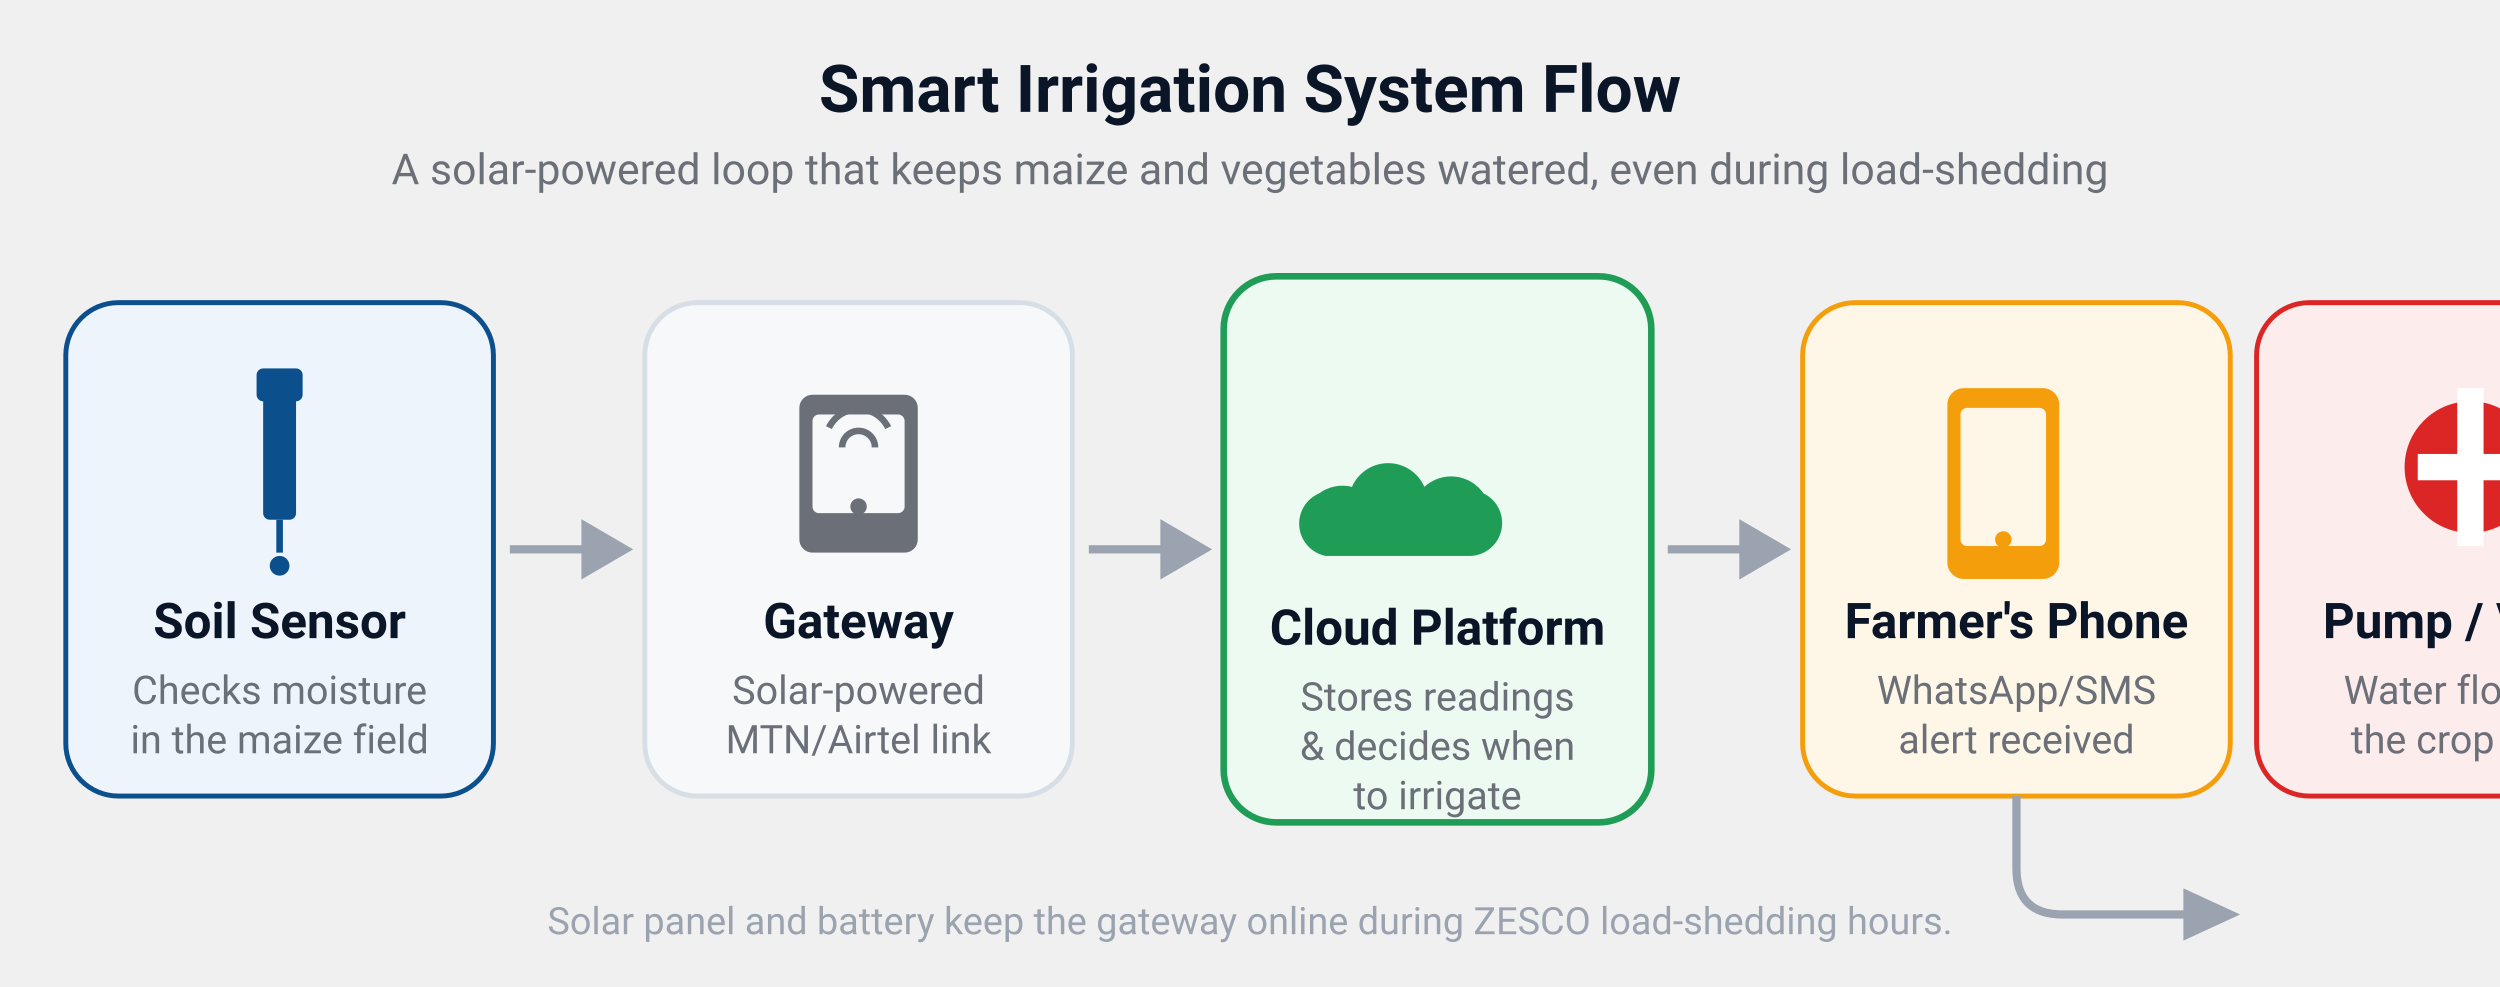
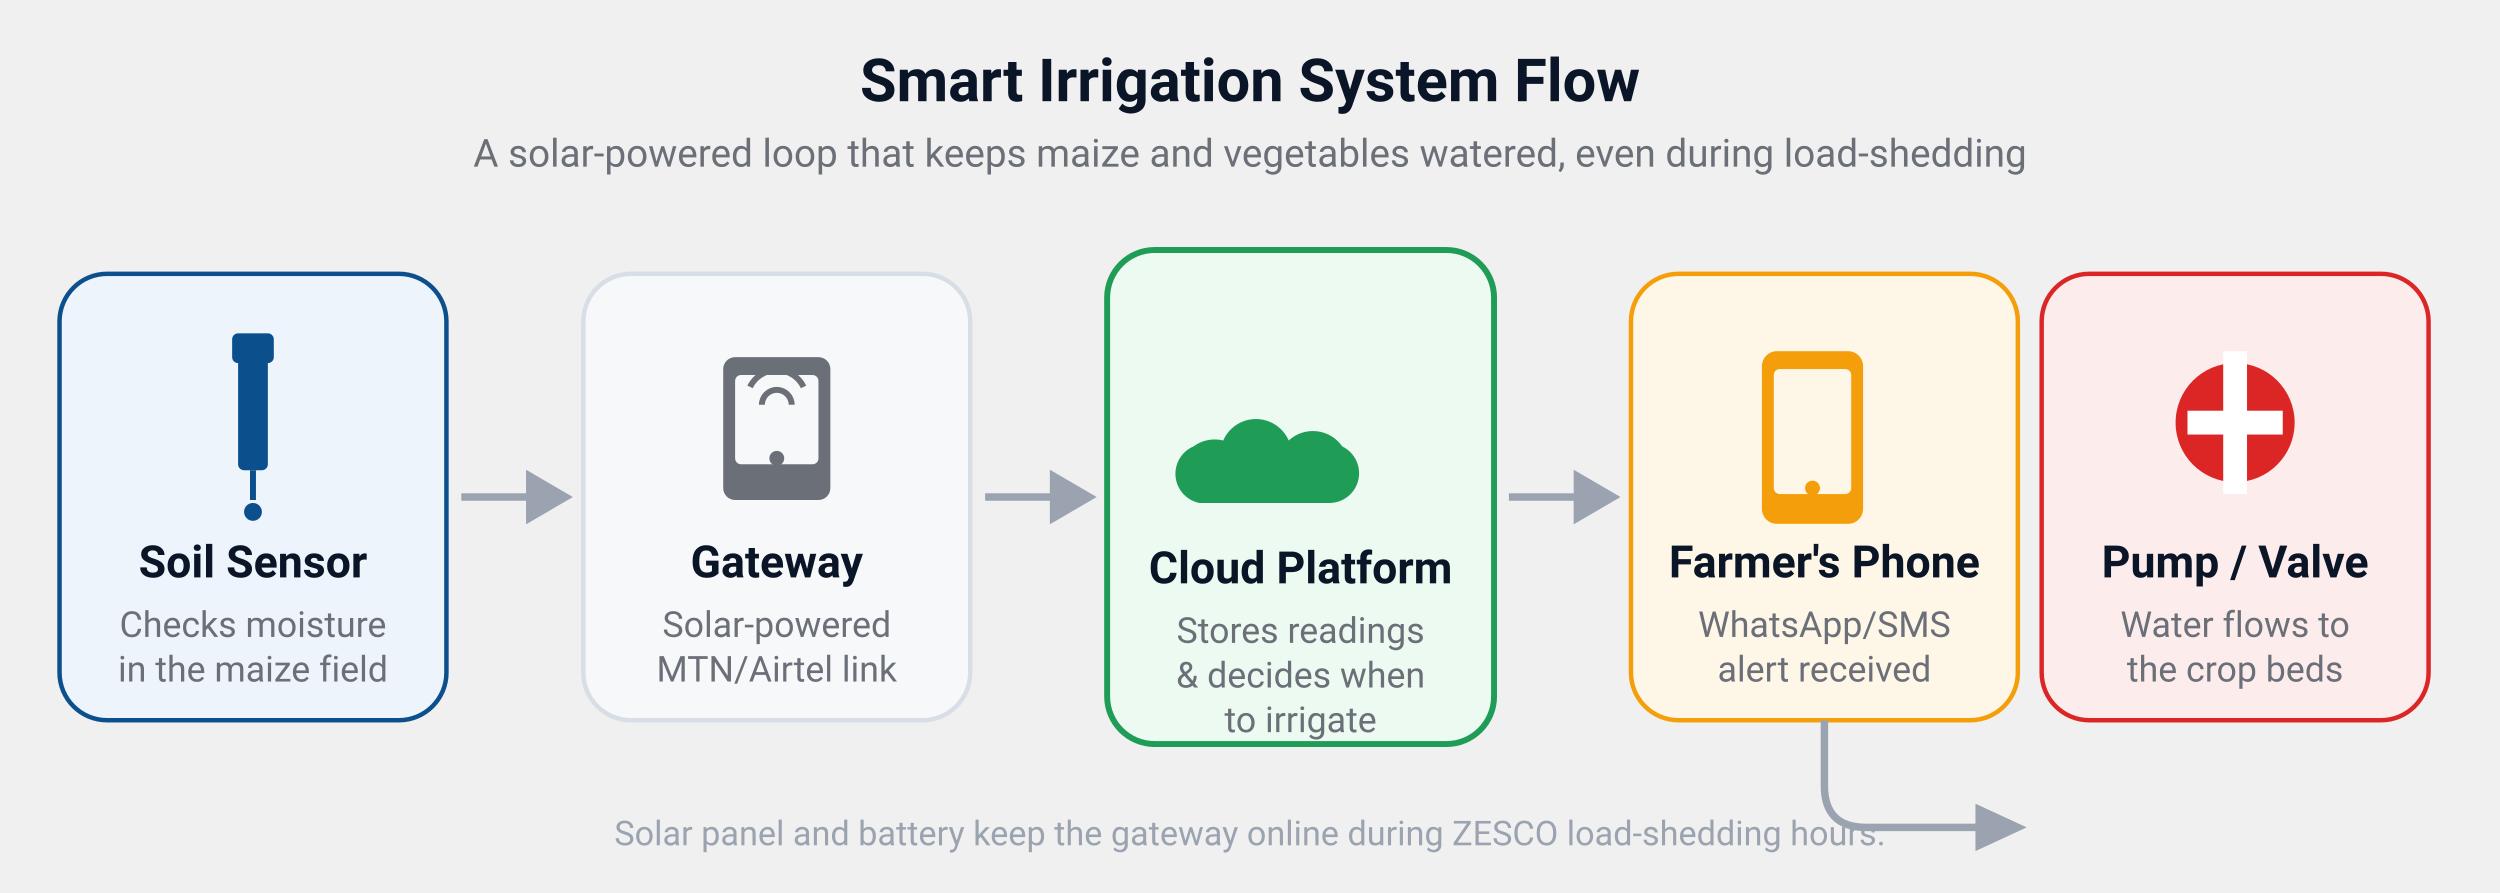
- <svg xmlns="http://www.w3.org/2000/svg" viewBox="0 0 760 300" font-family="Segoe UI, Roboto, Helvetica, Arial, sans-serif" role="img" aria-label="Smart irrigation flow for a Zambian farm: soil sensors send data through a solar-powered gateway to the cloud, then the farmer receives an alert and can turn the pump on or off.">
-   <text x="380" y="34" text-anchor="middle" font-size="20" font-weight="700" fill="#0a1628">Smart Irrigation System Flow</text>
-   <text x="380" y="56" text-anchor="middle" font-size="13" fill="#6b6f78">A solar-powered loop that keeps maize and vegetables watered, even during load-shedding</text>
+ <svg xmlns="http://www.w3.org/2000/svg" viewBox="0 0 840 300" font-family="Segoe UI, Roboto, Helvetica, Arial, sans-serif" role="img" aria-label="Smart irrigation flow for a Zambian farm: soil sensors send data through a solar-powered gateway to the cloud, then the farmer receives an alert and can turn the pump on or off.">
+   <text x="420" y="34" text-anchor="middle" font-size="20" font-weight="700" fill="#0a1628">Smart Irrigation System Flow</text>
+   <text x="420" y="56" text-anchor="middle" font-size="13" fill="#6b6f78">A solar-powered loop that keeps maize and vegetables watered, even during load-shedding</text>
  <g>
    <rect x="20" y="92" width="130" height="150" rx="16" fill="#eef4fb" stroke="#0b4f8c" stroke-width="1.5" />
    <rect x="80" y="116" width="10" height="42" rx="2" fill="#0b4f8c" />
    <rect x="78" y="112" width="14" height="10" rx="2" fill="#0b4f8c" />
    <line x1="85" y1="158" x2="85" y2="168" stroke="#0b4f8c" stroke-width="2" />
    <circle cx="85" cy="172" r="3" fill="#0b4f8c" />
    <text x="85" y="194" text-anchor="middle" font-size="15" font-weight="700" fill="#0a1628">Soil Sensor</text>
    <text x="85" y="214" text-anchor="middle" font-size="12" fill="#6b6f78">Checks moisture</text>
    <text x="85" y="229" text-anchor="middle" font-size="12" fill="#6b6f78">in the maize field</text>
  </g>
  <g stroke="#9aa3af" stroke-width="2.5" fill="#9aa3af">
    <line x1="155" y1="167" x2="178" y2="167" />
    <polygon points="178,160 190,167 178,174" />
  </g>
  <g>
    <rect x="196" y="92" width="130" height="150" rx="16" fill="#f7f8fa" stroke="#d8dee6" stroke-width="1.5" />
    <rect x="243" y="120" width="36" height="48" rx="4" fill="#6b6f78" />
    <rect x="247" y="126" width="28" height="30" rx="2" fill="#f7f8fa" />
    <circle cx="261" cy="154" r="2.5" fill="#6b6f78" />
    <path d="M256 136 a5 5 0 0 1 10 0" stroke="#6b6f78" stroke-width="2" fill="none" />
    <path d="M252 130 a10 10 0 0 1 18 0" stroke="#6b6f78" stroke-width="2" fill="none" />
    <text x="261" y="194" text-anchor="middle" font-size="15" font-weight="700" fill="#0a1628">Gateway</text>
    <text x="261" y="214" text-anchor="middle" font-size="12" fill="#6b6f78">Solar-powered</text>
    <text x="261" y="229" text-anchor="middle" font-size="12" fill="#6b6f78">MTN/Airtel link</text>
  </g>
  <g stroke="#9aa3af" stroke-width="2.5" fill="#9aa3af">
    <line x1="331" y1="167" x2="354" y2="167" />
    <polygon points="354,160 366,167 354,174" />
  </g>
  <g>
    <rect x="372" y="84" width="130" height="166" rx="16" fill="#ecfaf2" stroke="#1f9d57" stroke-width="2" />
    <path d="M411 148 a12 12 0 0 1 22 0 a12 12 0 0 1 18 2 a10 10 0 0 1 -4 19 h-44 a10 10 0 0 1 -2 -19 a12 12 0 0 1 10 -2 z" fill="#1f9d57" />
    <text x="437" y="196" text-anchor="middle" font-size="15" font-weight="700" fill="#0a1628">Cloud Platform</text>
    <text x="437" y="216" text-anchor="middle" font-size="12" fill="#6b6f78">Stores readings</text>
    <text x="437" y="231" text-anchor="middle" font-size="12" fill="#6b6f78">&amp; decides when</text>
    <text x="437" y="246" text-anchor="middle" font-size="12" fill="#6b6f78">to irrigate</text>
  </g>
  <g stroke="#9aa3af" stroke-width="2.5" fill="#9aa3af">
    <line x1="507" y1="167" x2="530" y2="167" />
    <polygon points="530,160 542,167 530,174" />
  </g>
  <g>
    <rect x="548" y="92" width="130" height="150" rx="16" fill="#fef6e7" stroke="#f59e0b" stroke-width="1.5" />
    <rect x="592" y="118" width="34" height="58" rx="5" fill="#f59e0b" />
    <rect x="596" y="124" width="26" height="42" rx="2" fill="#fef6e7" />
    <circle cx="609" cy="164" r="2.5" fill="#f59e0b" />
    <text x="613" y="194" text-anchor="middle" font-size="15" font-weight="700" fill="#0a1628">Farmer's Phone</text>
    <text x="613" y="214" text-anchor="middle" font-size="12" fill="#6b6f78">WhatsApp/SMS</text>
    <text x="613" y="229" text-anchor="middle" font-size="12" fill="#6b6f78">alert received</text>
  </g>
  <g stroke="#9aa3af" stroke-width="2.5" fill="#9aa3af">
    <path d="M613 242 v22 q0 14 14 14 h38" fill="none" />
    <polygon points="665,272 678,278 665,284" />
  </g>
  <g>
    <rect x="686" y="92" width="130" height="150" rx="16" fill="#fdecec" stroke="#dc2626" stroke-width="1.5" />
    <circle cx="751" cy="142" r="20" fill="#dc2626" />
    <rect x="747" y="118" width="8" height="48" fill="#ffffff" />
    <rect x="735" y="138" width="32" height="8" fill="#ffffff" />
    <text x="751" y="194" text-anchor="middle" font-size="15" font-weight="700" fill="#0a1628">Pump / Valve</text>
    <text x="751" y="214" text-anchor="middle" font-size="12" fill="#6b6f78">Water flows to</text>
    <text x="751" y="229" text-anchor="middle" font-size="12" fill="#6b6f78">the crop beds</text>
  </g>
-   <text x="380" y="284" text-anchor="middle" font-size="11.5" fill="#9aa3af">Solar panel and battery keep the gateway online during ZESCO load-shedding hours.</text>
+   <text x="420" y="284" text-anchor="middle" font-size="11.5" fill="#9aa3af">Solar panel and battery keep the gateway online during ZESCO load-shedding hours.</text>
</svg>
